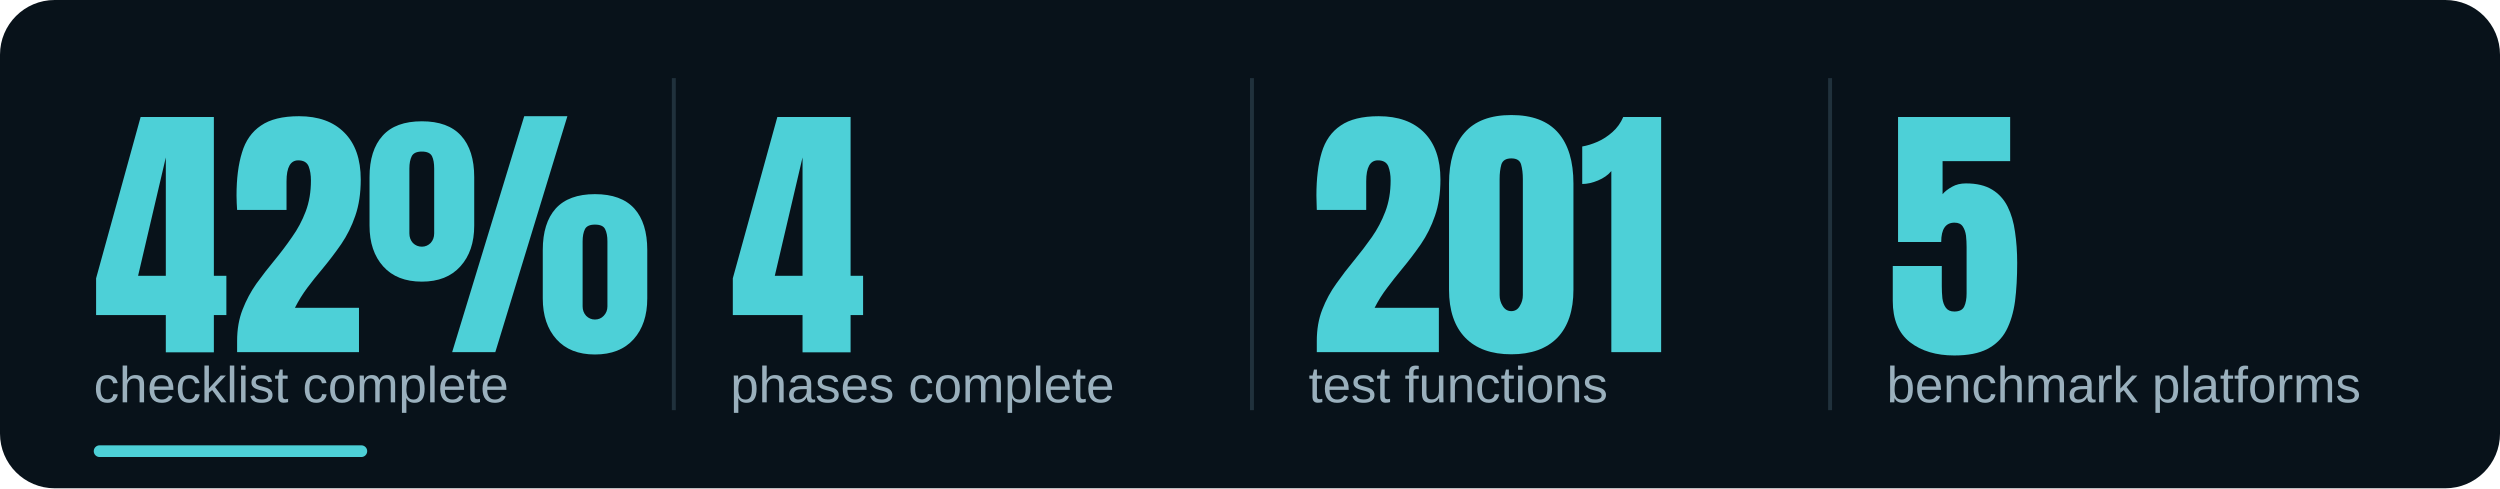
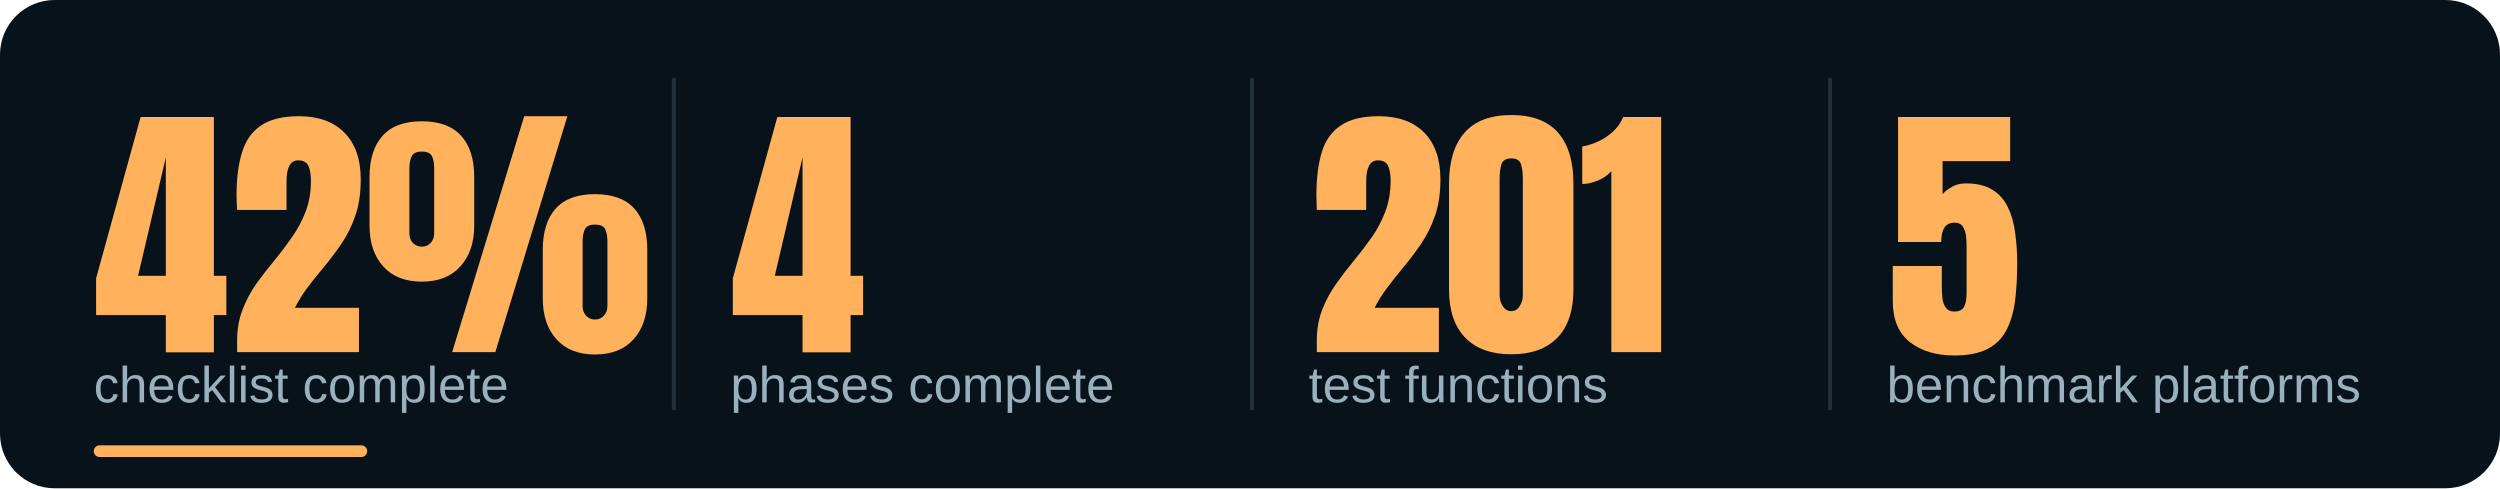
<svg xmlns="http://www.w3.org/2000/svg" viewBox="0 0 1280 250" width="1280" height="250">
  <style>.sw{animation:sw 4s ease-in-out infinite alternate}@keyframes sw{to{transform:translateX(1044px)}}@media (prefers-reduced-motion:reduce){*{animation:none!important}}</style>
  <rect width="1280" height="250" rx="28" fill="#08121a" />
-   <path fill="#4dd0d7" d="M84.9 180.4V161.3H49.2V142.5L72 59.9H109.5V141.2H115.9V161.3H109.5V180.4ZM70.7 141.2H84.9V80.6ZM121.4 180.3V174.6Q121.4 165.6 124.2 158.5Q127 151.3 131.3 145.2Q135.7 139.1 140.6 133.2Q145.3 127.5 149.5 121.4Q153.8 115.4 156.5 108.3Q159.2 101.2 159.2 92.4Q159.2 88.2 158 85.1Q156.7 82.1 152.7 82.1Q146.7 82.1 146.7 92.8V107.5H121.4Q121.3 105.9 121.2 104Q121.1 102 121.1 100.1Q121.1 87.1 123.9 78.1Q126.6 69 133.6 64.3Q140.5 59.5 153.1 59.5Q168 59.5 176.3 67.9Q184.7 76.3 184.7 91.9Q184.7 102.5 181.9 110.5Q179.2 118.4 174.7 125Q170.2 131.5 164.8 138Q160.9 142.6 157.3 147.4Q153.8 152.1 151 157.6H183.8V180.3ZM231.5 180.3 268.4 59.5H290.5L253.6 180.3ZM216 144.2Q203.2 144.2 196.2 136.4Q189.2 128.6 189.2 115.5V90.7Q189.2 76.9 195.9 69.5Q202.5 62.1 216 62.1Q229.4 62.1 236.1 69.5Q242.8 76.9 242.8 90.7V115.5Q242.8 128.6 235.7 136.4Q228.7 144.2 216 144.2ZM216 126.3Q218.6 126.3 220.5 124.4Q222.3 122.4 222.3 119.5V86.3Q222.3 82.3 221.2 80Q220 77.6 216 77.6Q212 77.6 210.8 80Q209.6 82.4 209.6 86.3V119.5Q209.6 122.4 211.4 124.4Q213.3 126.3 216 126.3ZM304.6 181.5Q291.9 181.5 284.9 173.7Q277.9 165.9 277.9 152.8V128Q277.9 114.2 284.5 106.8Q291.2 99.4 304.6 99.4Q318.1 99.4 324.8 106.8Q331.4 114.2 331.4 128V152.8Q331.4 165.9 324.4 173.7Q317.4 181.5 304.6 181.5ZM304.6 163.6Q307.3 163.6 309.1 161.7Q311 159.7 311 156.9V123.6Q311 119.6 309.8 117.3Q308.7 115 304.6 115Q300.7 115 299.5 117.3Q298.3 119.7 298.3 123.6V156.9Q298.3 159.7 300.1 161.7Q302 163.6 304.6 163.6Z" />
+   <path fill="#ffb15c" d="M84.9 180.4V161.3H49.2V142.5L72 59.9H109.5V141.2H115.9V161.3H109.5V180.4ZM70.7 141.2H84.9V80.6ZM121.4 180.3V174.6Q121.4 165.6 124.2 158.5Q127 151.3 131.3 145.2Q135.7 139.1 140.6 133.2Q145.3 127.5 149.5 121.4Q153.8 115.4 156.5 108.3Q159.2 101.2 159.2 92.4Q159.2 88.2 158 85.1Q156.7 82.1 152.7 82.1Q146.7 82.1 146.7 92.8V107.5H121.4Q121.3 105.9 121.2 104Q121.1 102 121.1 100.1Q121.1 87.1 123.9 78.1Q126.6 69 133.6 64.3Q140.5 59.5 153.1 59.5Q168 59.5 176.3 67.9Q184.7 76.3 184.7 91.9Q184.7 102.5 181.9 110.5Q179.2 118.4 174.7 125Q170.2 131.5 164.8 138Q160.9 142.6 157.3 147.4Q153.8 152.1 151 157.6H183.8V180.3ZM231.5 180.3 268.4 59.5H290.5L253.6 180.3ZM216 144.2Q203.2 144.2 196.2 136.4Q189.2 128.6 189.2 115.5V90.7Q189.2 76.9 195.9 69.5Q202.5 62.1 216 62.1Q229.4 62.1 236.1 69.5Q242.8 76.9 242.8 90.7V115.5Q242.8 128.6 235.7 136.4Q228.7 144.2 216 144.2ZM216 126.3Q218.6 126.3 220.5 124.4Q222.3 122.4 222.3 119.5V86.3Q222.3 82.3 221.2 80Q220 77.6 216 77.6Q212 77.6 210.8 80Q209.6 82.4 209.6 86.3V119.5Q209.6 122.4 211.4 124.4Q213.3 126.3 216 126.3ZM304.6 181.5Q291.9 181.5 284.9 173.7Q277.9 165.9 277.9 152.8V128Q277.9 114.2 284.5 106.8Q291.2 99.4 304.6 99.4Q318.1 99.4 324.8 106.8Q331.4 114.2 331.4 128V152.8Q331.4 165.9 324.4 173.7Q317.4 181.5 304.6 181.5ZM304.6 163.6Q307.3 163.6 309.1 161.7Q311 159.7 311 156.9V123.6Q311 119.6 309.8 117.3Q308.7 115 304.6 115Q300.7 115 299.5 117.3Q298.3 119.7 298.3 123.6V156.9Q298.3 159.7 300.1 161.7Q302 163.6 304.6 163.6Z" />
  <text x="48" y="206" fill="#9ab0bd" style="font-family:'Segoe UI',-apple-system,'Helvetica Neue',Arial,sans-serif;font-size:26px">checklist complete</text>
-   <path fill="#4dd0d7" d="M410.9 180.4V161.3H375.2V142.5L398 59.9H435.5V141.2H441.9V161.3H435.5V180.4ZM396.7 141.2H410.9V80.6Z" />
+   <path fill="#ffb15c" d="M410.9 180.4V161.3H375.2V142.5L398 59.9H435.5V141.2H441.9V161.3H435.5V180.4ZM396.7 141.2H410.9V80.6Z" />
  <text x="374" y="206" fill="#9ab0bd" style="font-family:'Segoe UI',-apple-system,'Helvetica Neue',Arial,sans-serif;font-size:26px">phases complete</text>
  <rect x="344" y="40" width="2" height="170" fill="#20313c" />
-   <path fill="#4dd0d7" d="M674.2 180.3V174.6Q674.2 165.6 677 158.5Q679.8 151.3 684.2 145.2Q688.5 139.1 693.4 133.2Q698.1 127.5 702.4 121.4Q706.6 115.4 709.3 108.3Q712 101.2 712 92.4Q712 88.2 710.8 85.1Q709.5 82.1 705.5 82.1Q699.5 82.1 699.5 92.8V107.5H674.2Q674.2 105.9 674.1 104Q674 102 674 100.1Q674 87.1 676.7 78.1Q679.4 69 686.4 64.3Q693.3 59.5 705.9 59.5Q720.9 59.5 729.2 67.9Q737.5 76.3 737.5 91.9Q737.5 102.5 734.7 110.5Q732 118.4 727.5 125Q723 131.5 717.6 138Q713.8 142.6 710.2 147.4Q706.6 152.1 703.8 157.6H736.7V180.3ZM773.8 181.4Q758.5 181.4 750.2 172.9Q741.9 164.3 741.9 148.3V94Q741.9 77 749.8 68Q757.7 58.9 773.8 58.9Q789.9 58.9 797.8 68Q805.6 77 805.6 94V148.3Q805.6 164.3 797.4 172.9Q789.1 181.4 773.8 181.4ZM773.8 159.3Q776.6 159.3 778.1 156.7Q779.7 154.2 779.7 151.1V91.7Q779.7 87.4 778.8 84.2Q777.9 81.1 773.8 81.1Q769.7 81.1 768.7 84.2Q767.8 87.4 767.8 91.7V151.1Q767.8 154.2 769.4 156.7Q771 159.3 773.8 159.3ZM825 180.3V87.6Q822.5 90.6 818.2 92.4Q813.9 94.2 810.1 94.2V75Q813.7 74.4 817.9 72.6Q822 70.8 825.6 67.6Q829.2 64.4 831.1 59.9H850.5V180.3Z" />
+   <path fill="#ffb15c" d="M674.2 180.3V174.6Q674.2 165.6 677 158.5Q679.8 151.3 684.2 145.2Q688.5 139.1 693.4 133.2Q698.1 127.5 702.4 121.4Q706.6 115.4 709.3 108.3Q712 101.2 712 92.4Q712 88.2 710.8 85.1Q709.5 82.1 705.5 82.1Q699.5 82.1 699.5 92.8V107.5H674.2Q674.2 105.9 674.1 104Q674 102 674 100.1Q674 87.1 676.7 78.1Q679.4 69 686.4 64.3Q693.3 59.5 705.9 59.5Q720.9 59.5 729.2 67.9Q737.5 76.3 737.5 91.9Q737.5 102.5 734.7 110.5Q732 118.4 727.5 125Q723 131.5 717.6 138Q713.8 142.6 710.2 147.4Q706.6 152.1 703.8 157.6H736.7V180.3ZM773.8 181.4Q758.5 181.4 750.2 172.9Q741.9 164.3 741.9 148.3V94Q741.9 77 749.8 68Q757.7 58.9 773.8 58.9Q789.9 58.9 797.8 68Q805.6 77 805.6 94V148.3Q805.6 164.3 797.4 172.9Q789.1 181.4 773.8 181.4ZM773.8 159.3Q776.6 159.3 778.1 156.7Q779.7 154.2 779.7 151.1V91.7Q779.7 87.4 778.8 84.2Q777.9 81.1 773.8 81.1Q769.7 81.1 768.7 84.2Q767.8 87.4 767.8 91.7V151.1Q767.8 154.2 769.4 156.7Q771 159.3 773.8 159.3ZM825 180.3V87.6Q822.5 90.6 818.2 92.4Q813.9 94.2 810.1 94.2V75Q813.7 74.4 817.9 72.6Q822 70.8 825.6 67.6Q829.2 64.4 831.1 59.9H850.5V180.3Z" />
  <text x="670" y="206" fill="#9ab0bd" style="font-family:'Segoe UI',-apple-system,'Helvetica Neue',Arial,sans-serif;font-size:26px">test functions</text>
  <rect x="640" y="40" width="2" height="170" fill="#20313c" />
-   <path fill="#4dd0d7" d="M1000.6 182Q986.7 182 977.9 175.2Q969.1 168.3 969.1 154.1V136.2H994.2V146.5Q994.2 149.7 994.5 152.7Q994.9 155.7 996.3 157.6Q997.7 159.5 1000.6 159.5Q1004.5 159.5 1005.7 156.9Q1006.9 154.3 1006.9 150.2V126.5Q1006.9 123.6 1006.6 120.7Q1006.2 117.8 1004.9 115.9Q1003.6 114 1000.7 114Q993.9 114 993.9 123.9H971.8V59.9H1029.2V82.5H994.6V99.4Q996.4 97.3 999.5 95.6Q1002.5 93.9 1006.6 93.9Q1014.8 93.9 1020 97.1Q1025.1 100.2 1027.9 105.8Q1030.7 111.4 1031.7 118.8Q1032.8 126.2 1032.8 134.6Q1032.8 145.5 1031.7 154.2Q1030.5 162.9 1027.2 169.2Q1023.9 175.4 1017.5 178.7Q1011.1 182 1000.6 182Z" />
+   <path fill="#ffb15c" d="M1000.6 182Q986.7 182 977.9 175.2Q969.1 168.3 969.1 154.1V136.2H994.2V146.5Q994.2 149.7 994.5 152.7Q994.9 155.7 996.3 157.6Q997.7 159.5 1000.6 159.5Q1004.5 159.5 1005.7 156.9Q1006.9 154.3 1006.9 150.2V126.5Q1006.9 123.6 1006.6 120.7Q1006.2 117.8 1004.9 115.9Q1003.6 114 1000.7 114Q993.9 114 993.9 123.9H971.8V59.9H1029.2V82.5H994.6V99.4Q996.4 97.3 999.5 95.6Q1002.5 93.9 1006.6 93.9Q1014.8 93.9 1020 97.1Q1025.1 100.2 1027.9 105.8Q1030.7 111.4 1031.7 118.8Q1032.8 126.2 1032.8 134.6Q1032.8 145.5 1031.7 154.2Q1030.5 162.9 1027.2 169.2Q1023.9 175.4 1017.5 178.7Q1011.1 182 1000.6 182Z" />
  <text x="966" y="206" fill="#9ab0bd" style="font-family:'Segoe UI',-apple-system,'Helvetica Neue',Arial,sans-serif;font-size:26px">benchmark platforms</text>
  <rect x="936" y="40" width="2" height="170" fill="#20313c" />
-   <rect class="sw" x="48" y="228" width="140" height="6" rx="3" fill="#4dd0d7" />
+   <rect class="sw" x="48" y="228" width="140" height="6" rx="3" fill="#ffb15c" />
</svg>
